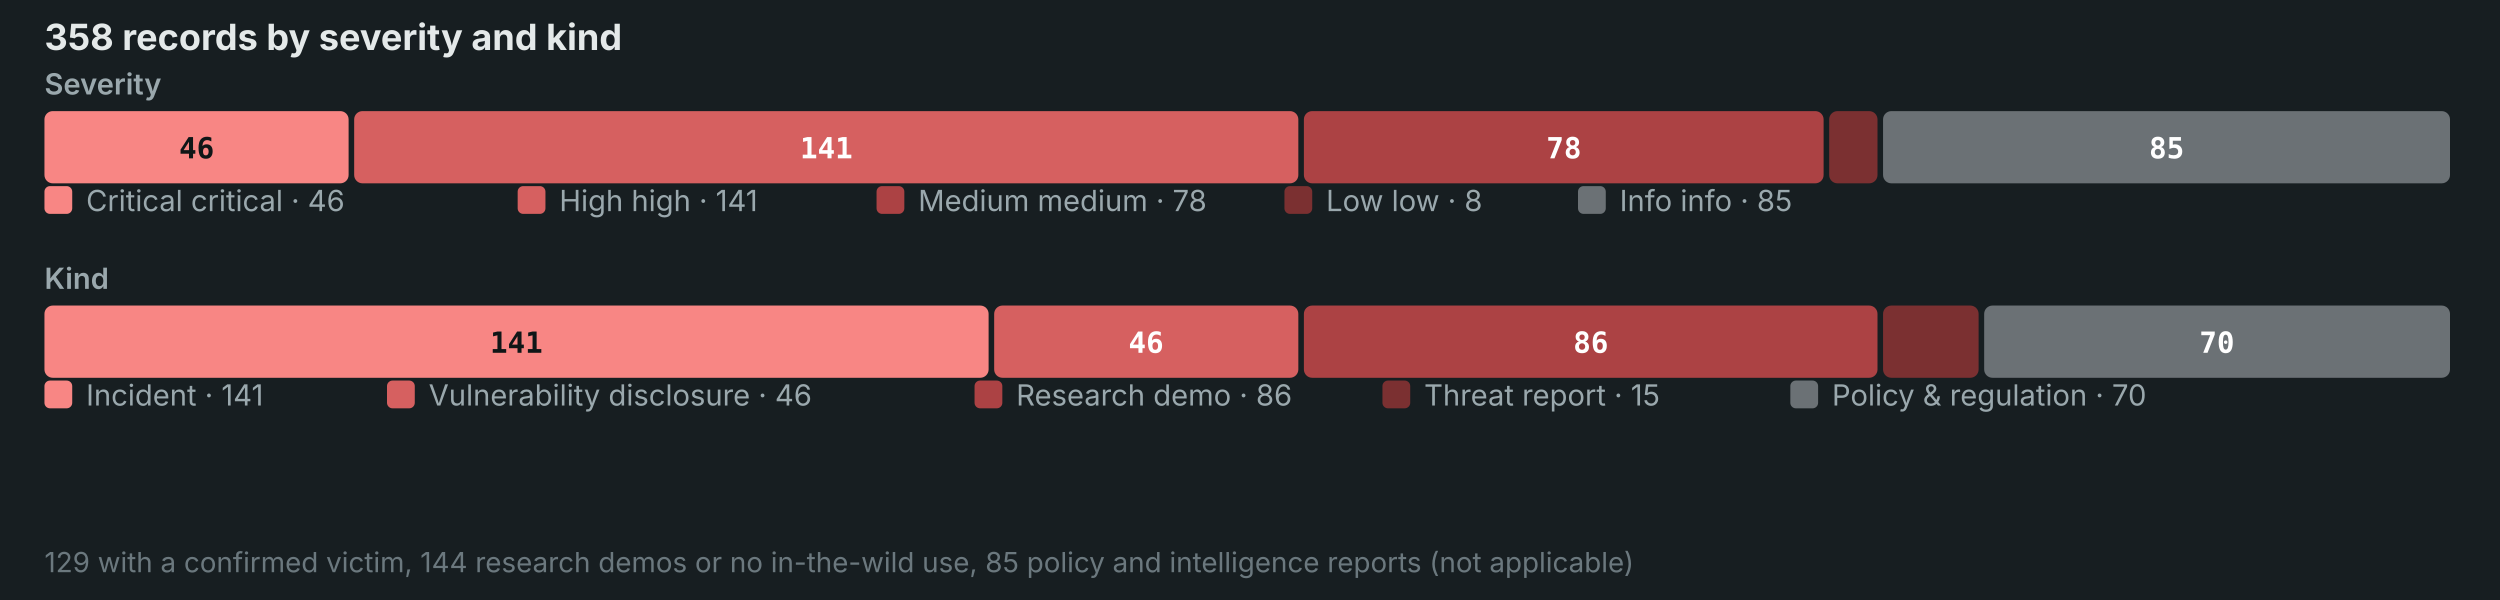
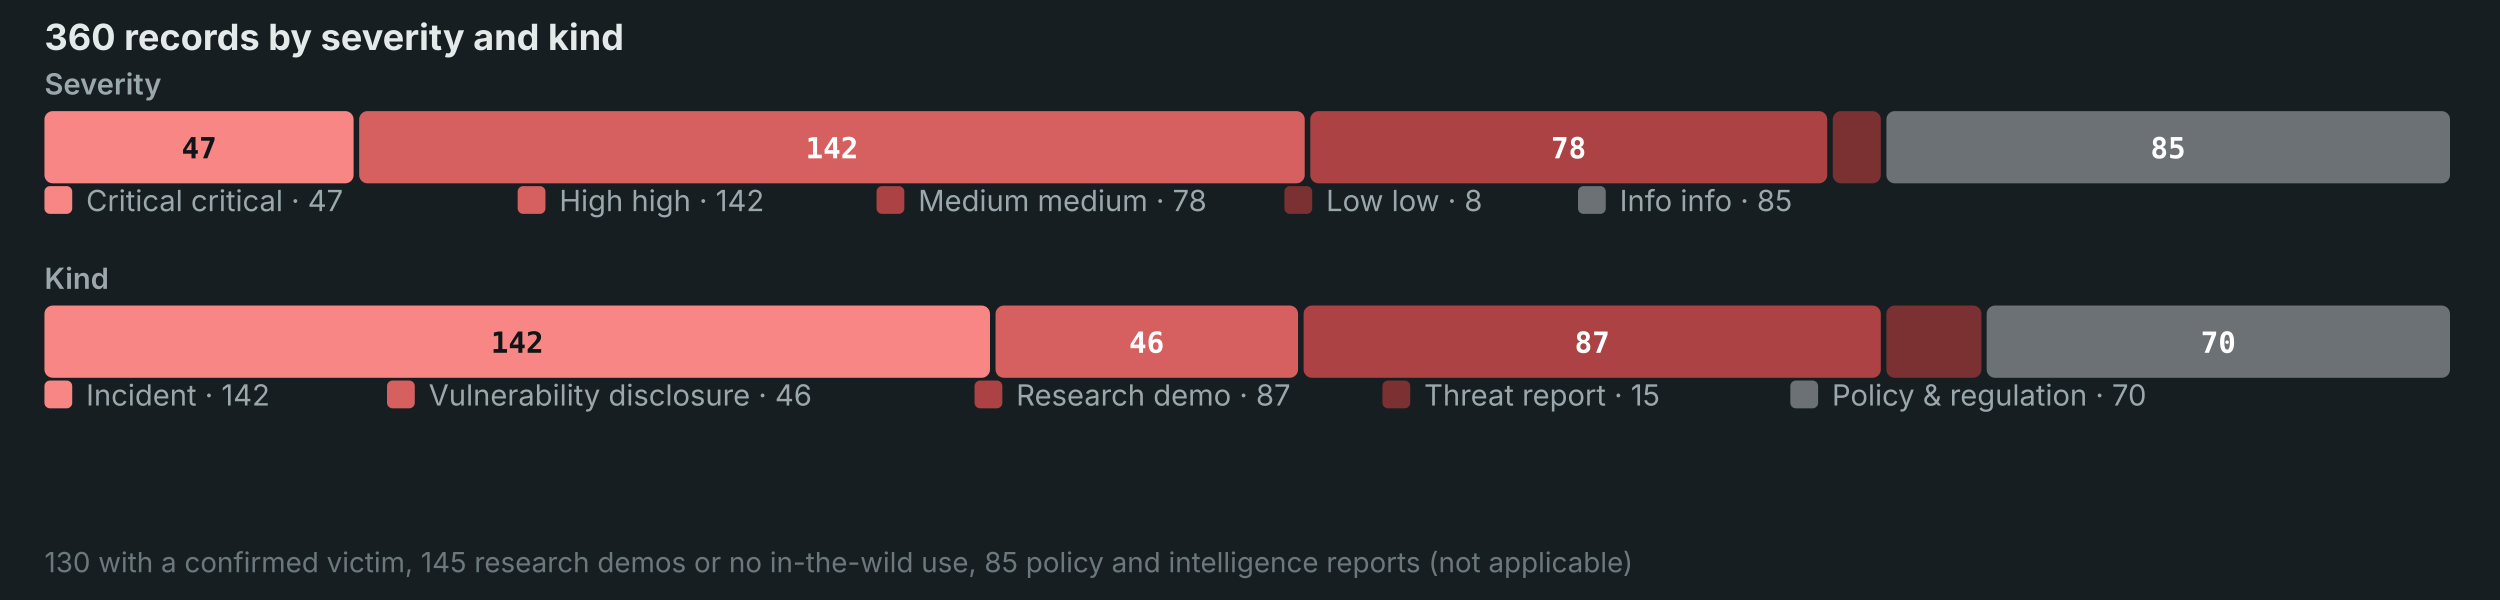
<svg xmlns="http://www.w3.org/2000/svg" viewBox="0 0 900 216" width="900" height="216" role="img" font-family="ui-sans-serif,-apple-system,'Segoe UI','PingFang SC','Microsoft YaHei',sans-serif">
  <rect width="900" height="216" fill="#171E21" />
-   <text x="16" y="18" font-size="13" font-weight="700" fill="#E4E9E9">358 records by severity and kind</text>
+   <text x="16" y="18" font-size="13" font-weight="700" fill="#E4E9E9">360 records by severity and kind</text>
  <text x="16" y="34" font-size="10.5" fill="#9AA8AD" font-weight="600">Severity</text>
-   <rect x="16.0" y="40" width="109.5" height="26" rx="3" fill="#F88684" />
-   <text x="70.8" y="57" font-size="10.5" text-anchor="middle" font-family="ui-monospace,'SF Mono','Cascadia Mono','Consolas',monospace" font-weight="700" fill="#101617">46</text>
-   <rect x="127.5" y="40" width="339.9" height="26" rx="3" fill="#D66060" />
-   <text x="297.5" y="57" font-size="10.5" text-anchor="middle" font-family="ui-monospace,'SF Mono','Cascadia Mono','Consolas',monospace" font-weight="700" fill="#FFFFFF">141</text>
-   <rect x="469.4" y="40" width="187.1" height="26" rx="3" fill="#AC4244" />
-   <text x="563.0" y="57" font-size="10.5" text-anchor="middle" font-family="ui-monospace,'SF Mono','Cascadia Mono','Consolas',monospace" font-weight="700" fill="#FFFFFF">78</text>
-   <rect x="658.5" y="40" width="17.4" height="26" rx="3" fill="#7B3031" />
-   <rect x="677.9" y="40" width="204.1" height="26" rx="3" fill="#6B7175" />
-   <text x="780.0" y="57" font-size="10.5" text-anchor="middle" font-family="ui-monospace,'SF Mono','Cascadia Mono','Consolas',monospace" font-weight="700" fill="#FFFFFF">85</text>
+   <rect x="16.0" y="40" width="111.3" height="26" rx="3" fill="#F88684" />
+   <text x="71.7" y="57" font-size="10.5" text-anchor="middle" font-family="ui-monospace,'SF Mono','Cascadia Mono','Consolas',monospace" font-weight="700" fill="#101617">47</text>
+   <rect x="129.3" y="40" width="340.4" height="26" rx="3" fill="#D66060" />
+   <text x="299.5" y="57" font-size="10.5" text-anchor="middle" font-family="ui-monospace,'SF Mono','Cascadia Mono','Consolas',monospace" font-weight="700" fill="#FFFFFF">142</text>
+   <rect x="471.7" y="40" width="186.1" height="26" rx="3" fill="#AC4244" />
+   <text x="564.7" y="57" font-size="10.5" text-anchor="middle" font-family="ui-monospace,'SF Mono','Cascadia Mono','Consolas',monospace" font-weight="700" fill="#FFFFFF">78</text>
+   <rect x="659.8" y="40" width="17.3" height="26" rx="3" fill="#7B3031" />
+   <rect x="679.1" y="40" width="202.9" height="26" rx="3" fill="#6B7175" />
+   <text x="780.5" y="57" font-size="10.5" text-anchor="middle" font-family="ui-monospace,'SF Mono','Cascadia Mono','Consolas',monospace" font-weight="700" fill="#FFFFFF">85</text>
  <rect x="16" y="67" width="10" height="10" rx="2" fill="#F88684" />
-   <text x="31" y="76" font-size="10.5" fill="#9AA8AD">Critical critical · 46</text>
+   <text x="31" y="76" font-size="10.5" fill="#9AA8AD">Critical critical · 47</text>
  <rect x="186.36" y="67" width="10" height="10" rx="2" fill="#D66060" />
-   <text x="201.36" y="76" font-size="10.5" fill="#9AA8AD">High high · 141</text>
+   <text x="201.36" y="76" font-size="10.5" fill="#9AA8AD">High high · 142</text>
  <rect x="315.56" y="67" width="10" height="10" rx="2" fill="#AC4244" />
  <text x="330.56" y="76" font-size="10.5" fill="#9AA8AD">Medium medium · 78</text>
  <rect x="462.4" y="67" width="10" height="10" rx="2" fill="#7B3031" />
  <text x="477.4" y="76" font-size="10.5" fill="#9AA8AD">Low low · 8</text>
  <rect x="568.08" y="67" width="10" height="10" rx="2" fill="#6B7175" />
  <text x="583.08" y="76" font-size="10.5" fill="#9AA8AD">Info info · 85</text>
  <text x="16" y="104" font-size="10.5" fill="#9AA8AD" font-weight="600">Kind</text>
-   <rect x="16.0" y="110" width="339.9" height="26" rx="3" fill="#F88684" />
-   <text x="185.9" y="127" font-size="10.5" text-anchor="middle" font-family="ui-monospace,'SF Mono','Cascadia Mono','Consolas',monospace" font-weight="700" fill="#101617">141</text>
-   <rect x="357.9" y="110" width="109.5" height="26" rx="3" fill="#D66060" />
-   <text x="412.6" y="127" font-size="10.5" text-anchor="middle" font-family="ui-monospace,'SF Mono','Cascadia Mono','Consolas',monospace" font-weight="700" fill="#FFFFFF">46</text>
-   <rect x="469.4" y="110" width="206.5" height="26" rx="3" fill="#AC4244" />
-   <text x="572.7" y="127" font-size="10.5" text-anchor="middle" font-family="ui-monospace,'SF Mono','Cascadia Mono','Consolas',monospace" font-weight="700" fill="#FFFFFF">86</text>
-   <rect x="677.9" y="110" width="34.4" height="26" rx="3" fill="#7B3031" />
-   <rect x="714.3" y="110" width="167.7" height="26" rx="3" fill="#6B7175" />
-   <text x="798.1" y="127" font-size="10.5" text-anchor="middle" font-family="ui-monospace,'SF Mono','Cascadia Mono','Consolas',monospace" font-weight="700" fill="#FFFFFF">70</text>
+   <rect x="16.0" y="110" width="340.4" height="26" rx="3" fill="#F88684" />
+   <text x="186.2" y="127" font-size="10.5" text-anchor="middle" font-family="ui-monospace,'SF Mono','Cascadia Mono','Consolas',monospace" font-weight="700" fill="#101617">142</text>
+   <rect x="358.4" y="110" width="108.9" height="26" rx="3" fill="#D66060" />
+   <text x="412.8" y="127" font-size="10.5" text-anchor="middle" font-family="ui-monospace,'SF Mono','Cascadia Mono','Consolas',monospace" font-weight="700" fill="#FFFFFF">46</text>
+   <rect x="469.3" y="110" width="207.8" height="26" rx="3" fill="#AC4244" />
+   <text x="573.2" y="127" font-size="10.5" text-anchor="middle" font-family="ui-monospace,'SF Mono','Cascadia Mono','Consolas',monospace" font-weight="700" fill="#FFFFFF">87</text>
+   <rect x="679.1" y="110" width="34.2" height="26" rx="3" fill="#7B3031" />
+   <rect x="715.2" y="110" width="166.8" height="26" rx="3" fill="#6B7175" />
+   <text x="798.6" y="127" font-size="10.5" text-anchor="middle" font-family="ui-monospace,'SF Mono','Cascadia Mono','Consolas',monospace" font-weight="700" fill="#FFFFFF">70</text>
  <rect x="16" y="137" width="10" height="10" rx="2" fill="#F88684" />
-   <text x="31" y="146" font-size="10.5" fill="#9AA8AD">Incident · 141</text>
+   <text x="31" y="146" font-size="10.5" fill="#9AA8AD">Incident · 142</text>
  <rect x="139.32" y="137" width="10" height="10" rx="2" fill="#D66060" />
  <text x="154.32" y="146" font-size="10.5" fill="#9AA8AD">Vulnerability disclosure · 46</text>
  <rect x="350.84" y="137" width="10" height="10" rx="2" fill="#AC4244" />
-   <text x="365.84" y="146" font-size="10.5" fill="#9AA8AD">Research demo · 86</text>
+   <text x="365.84" y="146" font-size="10.5" fill="#9AA8AD">Research demo · 87</text>
  <rect x="497.68" y="137" width="10" height="10" rx="2" fill="#7B3031" />
  <text x="512.68" y="146" font-size="10.5" fill="#9AA8AD">Threat report · 15</text>
  <rect x="644.52" y="137" width="10" height="10" rx="2" fill="#6B7175" />
  <text x="659.52" y="146" font-size="10.5" fill="#9AA8AD">Policy &amp; regulation · 70</text>
-   <text x="16" y="206" font-size="10" fill="#6B787E">129 with a confirmed victim, 144 research demos or no in-the-wild use, 85 policy and intelligence reports (not applicable)</text>
+   <text x="16" y="206" font-size="10" fill="#6B787E">130 with a confirmed victim, 145 research demos or no in-the-wild use, 85 policy and intelligence reports (not applicable)</text>
</svg>
